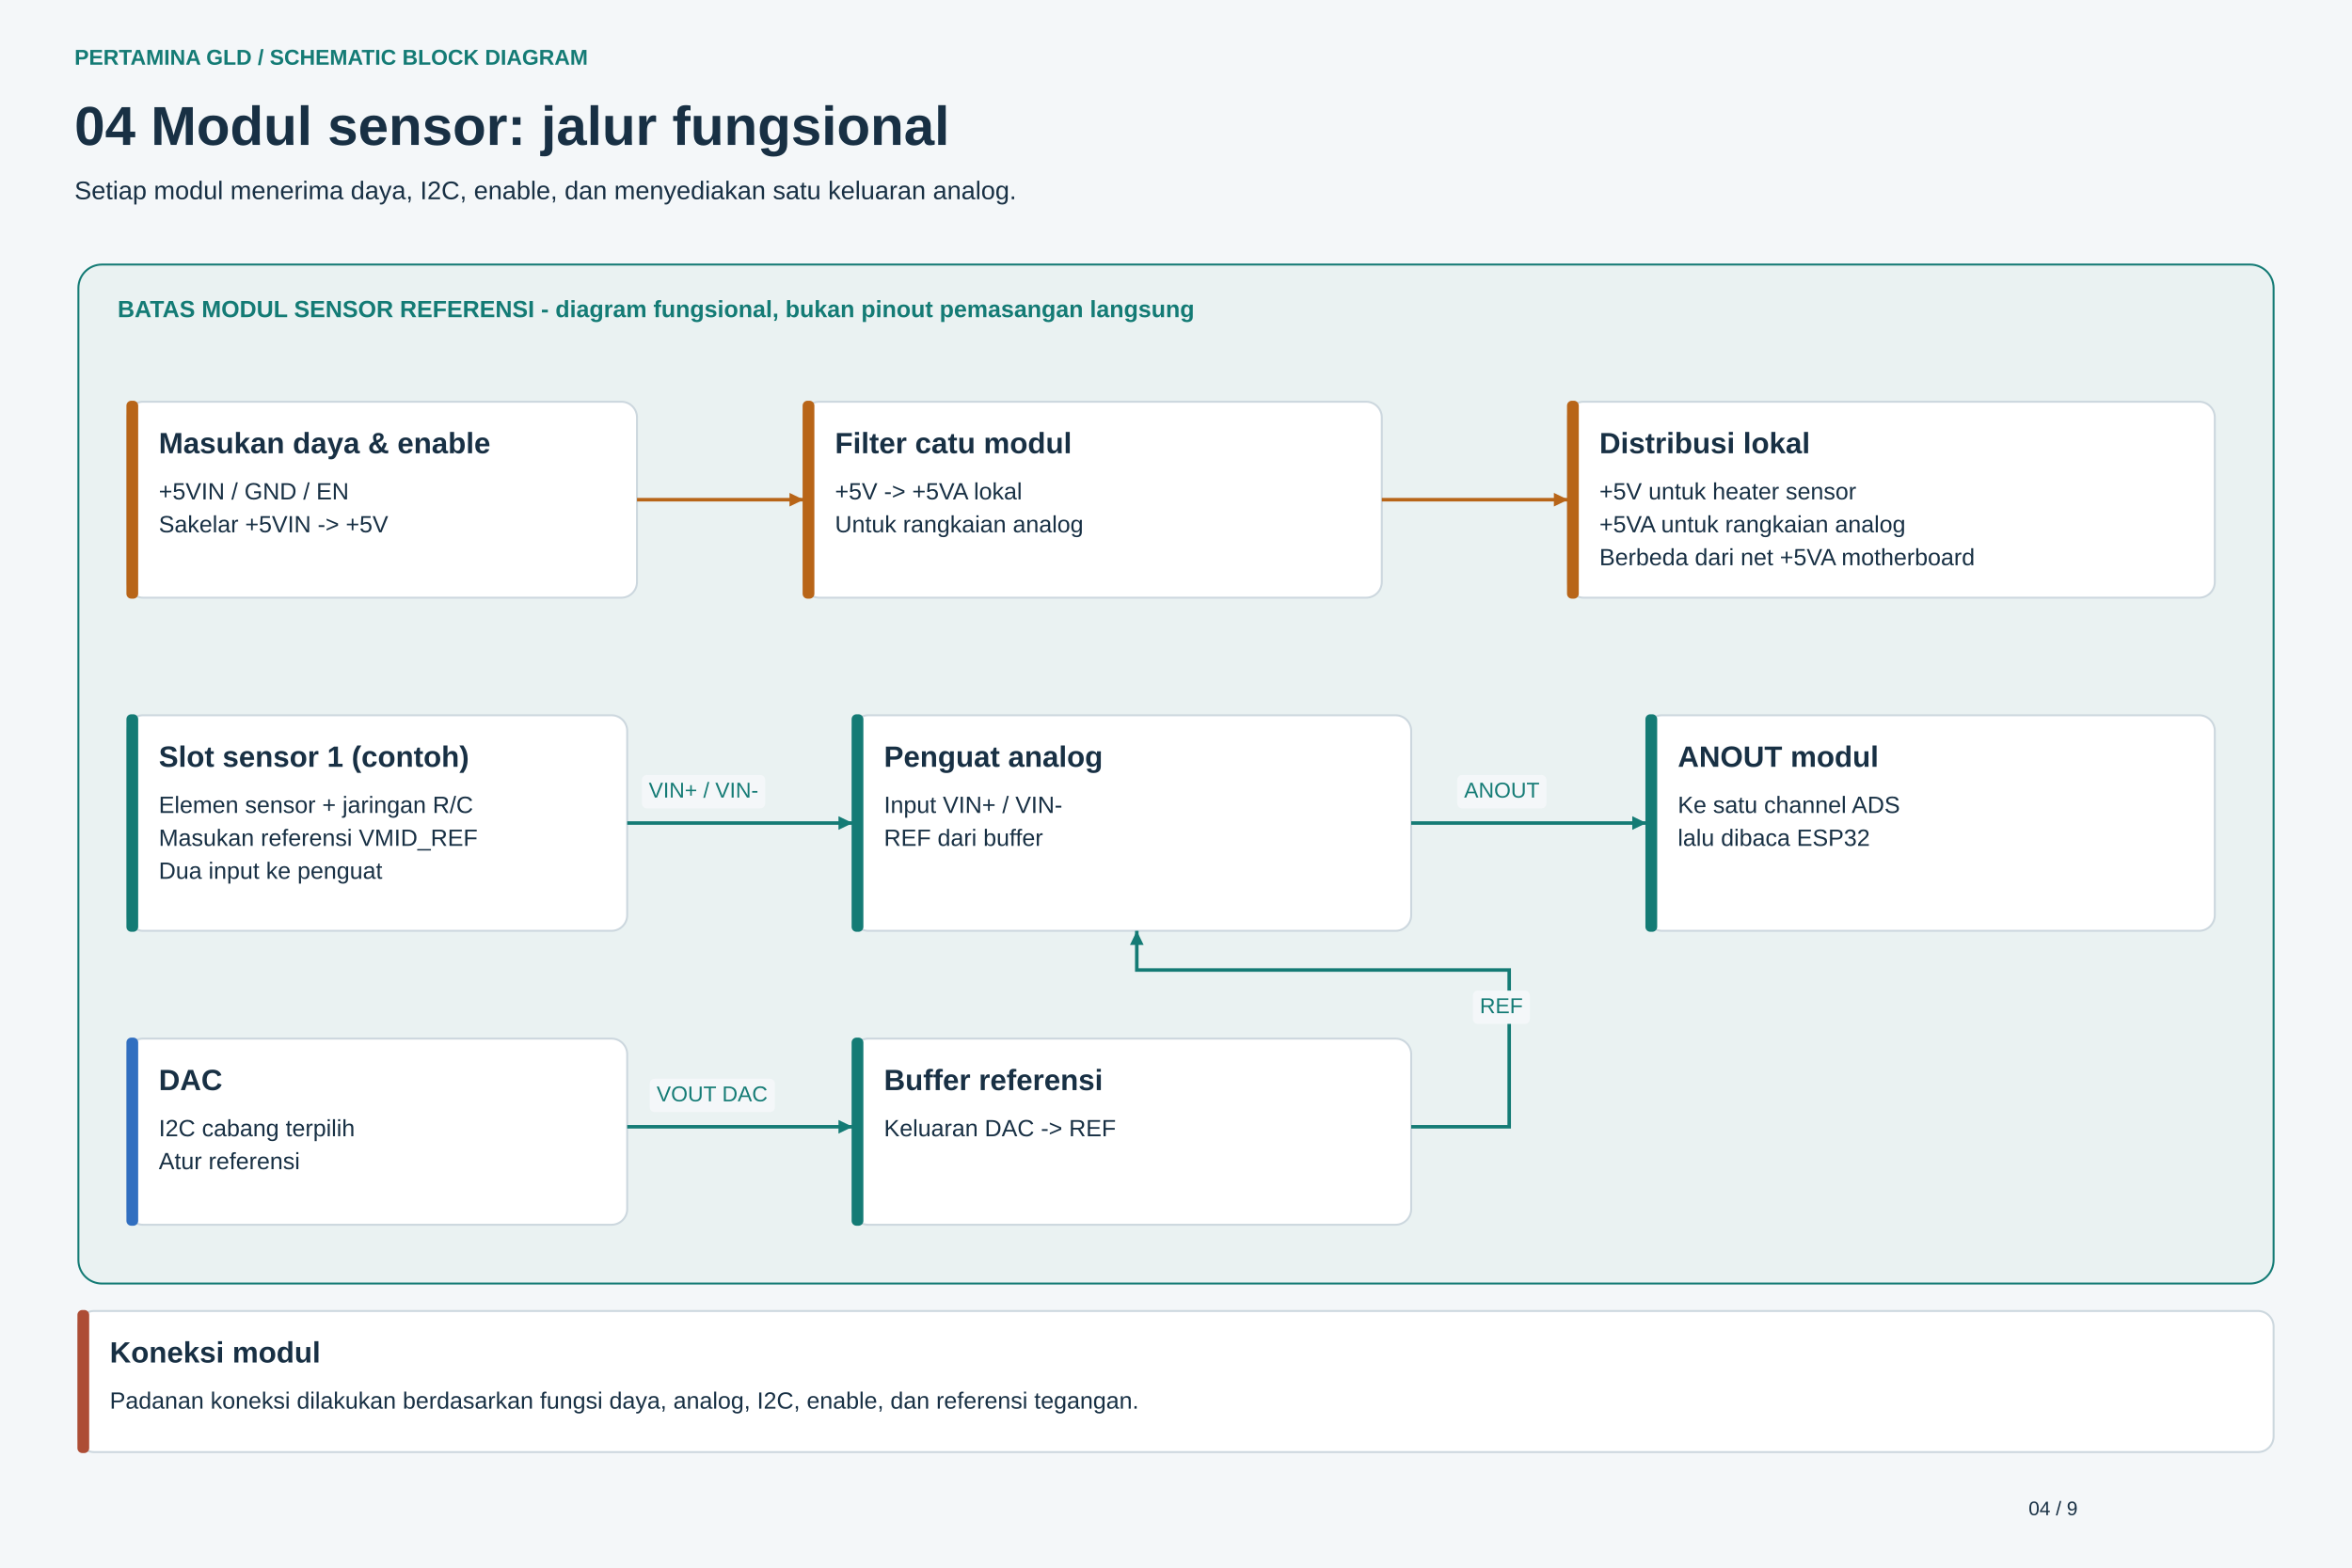
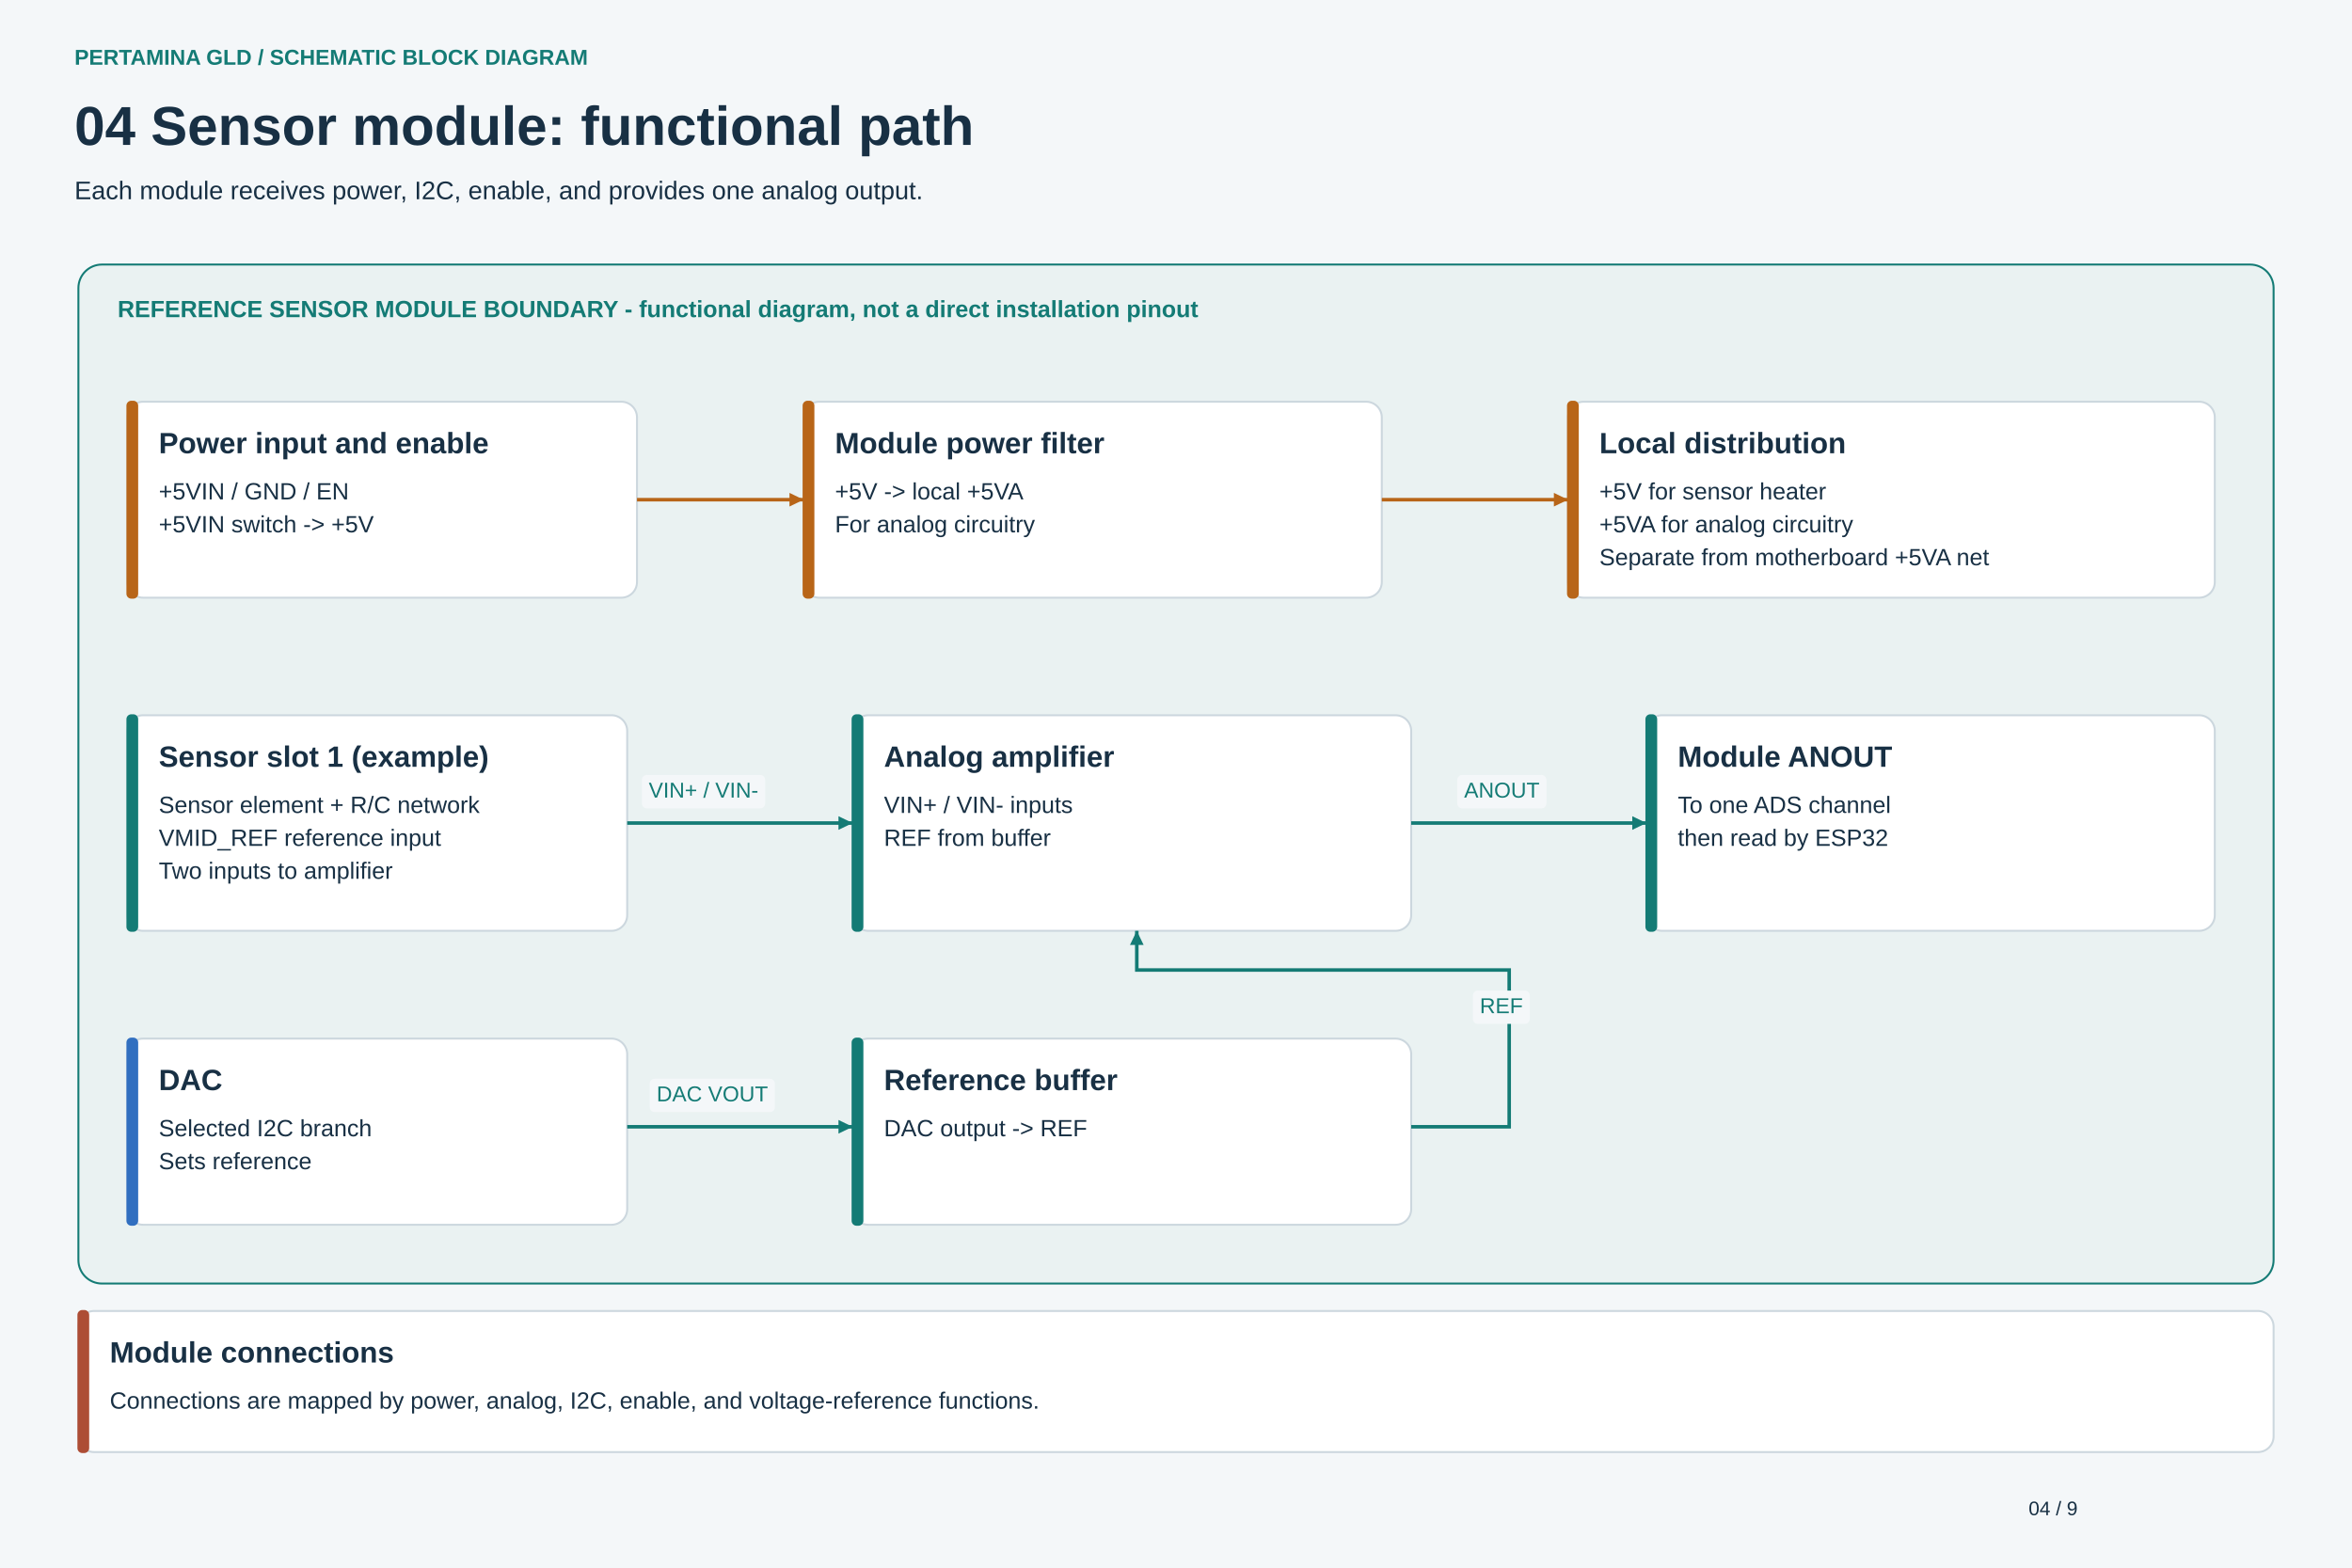
<svg xmlns="http://www.w3.org/2000/svg" viewBox="0 0 1200 800" width="1200" height="800">
  <rect x="0" y="0" width="1200" height="800" rx="0" fill="#F4F7F9" stroke="#F4F7F9" />
  <text x="38" y="33.02" font-family="Arial,sans-serif" font-size="11" font-weight="700" fill="#147B75">PERTAMINA GLD   /   SCHEMATIC BLOCK DIAGRAM</text>
-   <text x="38" y="73.96" font-family="Arial,sans-serif" font-size="28" font-weight="700" fill="#183044">04  Modul sensor: jalur fungsional</text>
-   <text x="38" y="101.66" font-family="Arial,sans-serif" font-size="13" font-weight="400" fill="#183044">Setiap modul menerima daya, I2C, enable, dan menyediakan satu keluaran analog.</text>
+   <text x="38" y="73.96" font-family="Arial,sans-serif" font-size="28" font-weight="700" fill="#183044">04  Sensor module: functional path</text>
+   <text x="38" y="101.66" font-family="Arial,sans-serif" font-size="13" font-weight="400" fill="#183044">Each module receives power, I2C, enable, and provides one analog output.</text>
  <rect x="40" y="135" width="1120" height="520" rx="12" fill="#EAF2F2" stroke="#147B75" />
-   <text x="60" y="161.84" font-family="Arial,sans-serif" font-size="12" font-weight="700" fill="#147B75">BATAS MODUL SENSOR REFERENSI - diagram fungsional, bukan pinout pemasangan langsung</text>
+   <text x="60" y="161.84" font-family="Arial,sans-serif" font-size="12" font-weight="700" fill="#147B75">REFERENCE SENSOR MODULE BOUNDARY - functional diagram, not a direct installation pinout</text>
  <rect x="65" y="205" width="260" height="100" rx="8" fill="white" stroke="#CCD7DE" />
  <rect x="65" y="205" width="5" height="100" rx="2" fill="#B86518" stroke="#B86518" />
-   <text x="81" y="231.3" font-family="Arial,sans-serif" font-size="15" font-weight="700" fill="#183044">Masukan daya &amp; enable</text>
+   <text x="81" y="231.3" font-family="Arial,sans-serif" font-size="15" font-weight="700" fill="#183044">Power input and enable</text>
  <text x="81" y="254.84" font-family="Arial,sans-serif" font-size="12" font-weight="400" fill="#183044">+5VIN / GND / EN</text>
-   <text x="81" y="271.64" font-family="Arial,sans-serif" font-size="12" font-weight="400" fill="#183044">Sakelar +5VIN -&gt; +5V</text>
+   <text x="81" y="271.64" font-family="Arial,sans-serif" font-size="12" font-weight="400" fill="#183044">+5VIN switch -&gt; +5V</text>
  <rect x="410" y="205" width="295" height="100" rx="8" fill="white" stroke="#CCD7DE" />
  <rect x="410" y="205" width="5" height="100" rx="2" fill="#B86518" stroke="#B86518" />
-   <text x="426" y="231.3" font-family="Arial,sans-serif" font-size="15" font-weight="700" fill="#183044">Filter catu modul</text>
-   <text x="426" y="254.84" font-family="Arial,sans-serif" font-size="12" font-weight="400" fill="#183044">+5V -&gt; +5VA lokal</text>
-   <text x="426" y="271.64" font-family="Arial,sans-serif" font-size="12" font-weight="400" fill="#183044">Untuk rangkaian analog</text>
+   <text x="426" y="231.3" font-family="Arial,sans-serif" font-size="15" font-weight="700" fill="#183044">Module power filter</text>
+   <text x="426" y="254.84" font-family="Arial,sans-serif" font-size="12" font-weight="400" fill="#183044">+5V -&gt; local +5VA</text>
+   <text x="426" y="271.64" font-family="Arial,sans-serif" font-size="12" font-weight="400" fill="#183044">For analog circuitry</text>
  <rect x="800" y="205" width="330" height="100" rx="8" fill="white" stroke="#CCD7DE" />
  <rect x="800" y="205" width="5" height="100" rx="2" fill="#B86518" stroke="#B86518" />
-   <text x="816" y="231.3" font-family="Arial,sans-serif" font-size="15" font-weight="700" fill="#183044">Distribusi lokal</text>
-   <text x="816" y="254.84" font-family="Arial,sans-serif" font-size="12" font-weight="400" fill="#183044">+5V untuk heater sensor</text>
-   <text x="816" y="271.64" font-family="Arial,sans-serif" font-size="12" font-weight="400" fill="#183044">+5VA untuk rangkaian analog</text>
-   <text x="816" y="288.44" font-family="Arial,sans-serif" font-size="12" font-weight="400" fill="#183044">Berbeda dari net +5VA motherboard</text>
+   <text x="816" y="231.3" font-family="Arial,sans-serif" font-size="15" font-weight="700" fill="#183044">Local distribution</text>
+   <text x="816" y="254.84" font-family="Arial,sans-serif" font-size="12" font-weight="400" fill="#183044">+5V for sensor heater</text>
+   <text x="816" y="271.64" font-family="Arial,sans-serif" font-size="12" font-weight="400" fill="#183044">+5VA for analog circuitry</text>
+   <text x="816" y="288.44" font-family="Arial,sans-serif" font-size="12" font-weight="400" fill="#183044">Separate from motherboard +5VA net</text>
  <polyline points="325,255 410,255" fill="none" stroke="#B86518" stroke-width="1.8" />
  <polygon points="410,255 402.796,258.48 402.796,251.52" fill="#B86518" />
  <polyline points="705,255 800,255" fill="none" stroke="#B86518" stroke-width="1.8" />
  <polygon points="800,255 792.796,258.48 792.796,251.52" fill="#B86518" />
  <rect x="65" y="365" width="255" height="110" rx="8" fill="white" stroke="#CCD7DE" />
  <rect x="65" y="365" width="5" height="110" rx="2" fill="#147B75" stroke="#147B75" />
-   <text x="81" y="391.3" font-family="Arial,sans-serif" font-size="15" font-weight="700" fill="#183044">Slot sensor 1 (contoh)</text>
-   <text x="81" y="414.84" font-family="Arial,sans-serif" font-size="12" font-weight="400" fill="#183044">Elemen sensor + jaringan R/C</text>
-   <text x="81" y="431.64" font-family="Arial,sans-serif" font-size="12" font-weight="400" fill="#183044">Masukan referensi VMID_REF</text>
-   <text x="81" y="448.44" font-family="Arial,sans-serif" font-size="12" font-weight="400" fill="#183044">Dua input ke penguat</text>
+   <text x="81" y="391.3" font-family="Arial,sans-serif" font-size="15" font-weight="700" fill="#183044">Sensor slot 1 (example)</text>
+   <text x="81" y="414.84" font-family="Arial,sans-serif" font-size="12" font-weight="400" fill="#183044">Sensor element + R/C network</text>
+   <text x="81" y="431.64" font-family="Arial,sans-serif" font-size="12" font-weight="400" fill="#183044">VMID_REF reference input</text>
+   <text x="81" y="448.44" font-family="Arial,sans-serif" font-size="12" font-weight="400" fill="#183044">Two inputs to amplifier</text>
  <rect x="435" y="365" width="285" height="110" rx="8" fill="white" stroke="#CCD7DE" />
  <rect x="435" y="365" width="5" height="110" rx="2" fill="#147B75" stroke="#147B75" />
-   <text x="451" y="391.3" font-family="Arial,sans-serif" font-size="15" font-weight="700" fill="#183044">Penguat analog</text>
-   <text x="451" y="414.84" font-family="Arial,sans-serif" font-size="12" font-weight="400" fill="#183044">Input VIN+ / VIN-</text>
-   <text x="451" y="431.64" font-family="Arial,sans-serif" font-size="12" font-weight="400" fill="#183044">REF dari buffer</text>
+   <text x="451" y="391.3" font-family="Arial,sans-serif" font-size="15" font-weight="700" fill="#183044">Analog amplifier</text>
+   <text x="451" y="414.84" font-family="Arial,sans-serif" font-size="12" font-weight="400" fill="#183044">VIN+ / VIN- inputs</text>
+   <text x="451" y="431.64" font-family="Arial,sans-serif" font-size="12" font-weight="400" fill="#183044">REF from buffer</text>
  <rect x="840" y="365" width="290" height="110" rx="8" fill="white" stroke="#CCD7DE" />
  <rect x="840" y="365" width="5" height="110" rx="2" fill="#147B75" stroke="#147B75" />
-   <text x="856" y="391.3" font-family="Arial,sans-serif" font-size="15" font-weight="700" fill="#183044">ANOUT modul</text>
-   <text x="856" y="414.84" font-family="Arial,sans-serif" font-size="12" font-weight="400" fill="#183044">Ke satu channel ADS</text>
-   <text x="856" y="431.64" font-family="Arial,sans-serif" font-size="12" font-weight="400" fill="#183044">lalu dibaca ESP32</text>
+   <text x="856" y="391.3" font-family="Arial,sans-serif" font-size="15" font-weight="700" fill="#183044">Module ANOUT</text>
+   <text x="856" y="414.84" font-family="Arial,sans-serif" font-size="12" font-weight="400" fill="#183044">To one ADS channel</text>
+   <text x="856" y="431.64" font-family="Arial,sans-serif" font-size="12" font-weight="400" fill="#183044">then read by ESP32</text>
  <polyline points="320,420 435,420" fill="none" stroke="#147B75" stroke-width="1.8" />
  <polygon points="435,420 427.796,423.48 427.796,416.52" fill="#147B75" />
  <rect x="328" y="396" width="61.929" height="16" rx="2" fill="#F4F7F9" stroke="#F4F7F9" />
  <text x="331" y="407.02" font-family="Arial,sans-serif" font-size="11" font-weight="400" fill="#147B75">VIN+ / VIN-</text>
  <polyline points="720,420 840,420" fill="none" stroke="#147B75" stroke-width="1.8" />
  <polygon points="840,420 832.796,423.48 832.796,416.52" fill="#147B75" />
  <rect x="744" y="396" width="44.5" height="16" rx="2" fill="#F4F7F9" stroke="#F4F7F9" />
  <text x="747" y="407.02" font-family="Arial,sans-serif" font-size="11" font-weight="400" fill="#147B75">ANOUT</text>
  <rect x="65" y="530" width="255" height="95" rx="8" fill="white" stroke="#CCD7DE" />
  <rect x="65" y="530" width="5" height="95" rx="2" fill="#316FC0" stroke="#316FC0" />
  <text x="81" y="556.3" font-family="Arial,sans-serif" font-size="15" font-weight="700" fill="#183044">DAC</text>
-   <text x="81" y="579.84" font-family="Arial,sans-serif" font-size="12" font-weight="400" fill="#183044">I2C cabang terpilih</text>
-   <text x="81" y="596.64" font-family="Arial,sans-serif" font-size="12" font-weight="400" fill="#183044">Atur referensi</text>
+   <text x="81" y="579.84" font-family="Arial,sans-serif" font-size="12" font-weight="400" fill="#183044">Selected I2C branch</text>
+   <text x="81" y="596.64" font-family="Arial,sans-serif" font-size="12" font-weight="400" fill="#183044">Sets reference</text>
  <rect x="435" y="530" width="285" height="95" rx="8" fill="white" stroke="#CCD7DE" />
  <rect x="435" y="530" width="5" height="95" rx="2" fill="#147B75" stroke="#147B75" />
-   <text x="451" y="556.3" font-family="Arial,sans-serif" font-size="15" font-weight="700" fill="#183044">Buffer referensi</text>
-   <text x="451" y="579.84" font-family="Arial,sans-serif" font-size="12" font-weight="400" fill="#183044">Keluaran DAC -&gt; REF</text>
+   <text x="451" y="556.3" font-family="Arial,sans-serif" font-size="15" font-weight="700" fill="#183044">Reference buffer</text>
+   <text x="451" y="579.84" font-family="Arial,sans-serif" font-size="12" font-weight="400" fill="#183044">DAC output -&gt; REF</text>
  <polyline points="320,575 435,575" fill="none" stroke="#147B75" stroke-width="1.8" />
  <polygon points="435,575 427.796,578.48 427.796,571.52" fill="#147B75" />
  <rect x="332" y="551" width="62.837" height="16" rx="2" fill="#F4F7F9" stroke="#F4F7F9" />
-   <text x="335" y="562.02" font-family="Arial,sans-serif" font-size="11" font-weight="400" fill="#147B75">VOUT DAC</text>
+   <text x="335" y="562.02" font-family="Arial,sans-serif" font-size="11" font-weight="400" fill="#147B75">DAC VOUT</text>
  <polyline points="720,575 770,575 770,495 580,495 580,475" fill="none" stroke="#147B75" stroke-width="1.8" />
  <polygon points="580,475 583.48,482.204 576.52,482.204" fill="#147B75" />
  <rect x="752" y="506" width="28.0" height="16" rx="2" fill="#F4F7F9" stroke="#F4F7F9" />
  <text x="755" y="517.02" font-family="Arial,sans-serif" font-size="11" font-weight="400" fill="#147B75">REF</text>
  <rect x="40" y="669" width="1120" height="72" rx="8" fill="white" stroke="#CCD7DE" />
  <rect x="40" y="669" width="5" height="72" rx="2" fill="#AD4D35" stroke="#AD4D35" />
-   <text x="56" y="695.3" font-family="Arial,sans-serif" font-size="15" font-weight="700" fill="#183044">Koneksi modul</text>
-   <text x="56" y="718.84" font-family="Arial,sans-serif" font-size="12" font-weight="400" fill="#183044">Padanan koneksi dilakukan berdasarkan fungsi daya, analog, I2C, enable, dan referensi tegangan.</text>
+   <text x="56" y="695.3" font-family="Arial,sans-serif" font-size="15" font-weight="700" fill="#183044">Module connections</text>
+   <text x="56" y="718.84" font-family="Arial,sans-serif" font-size="12" font-weight="400" fill="#183044">Connections are mapped by power, analog, I2C, enable, and voltage-reference functions.</text>
  <text x="1035" y="773.2" font-family="Arial,sans-serif" font-size="10" font-weight="400" fill="#183044">04 / 9</text>
</svg>
